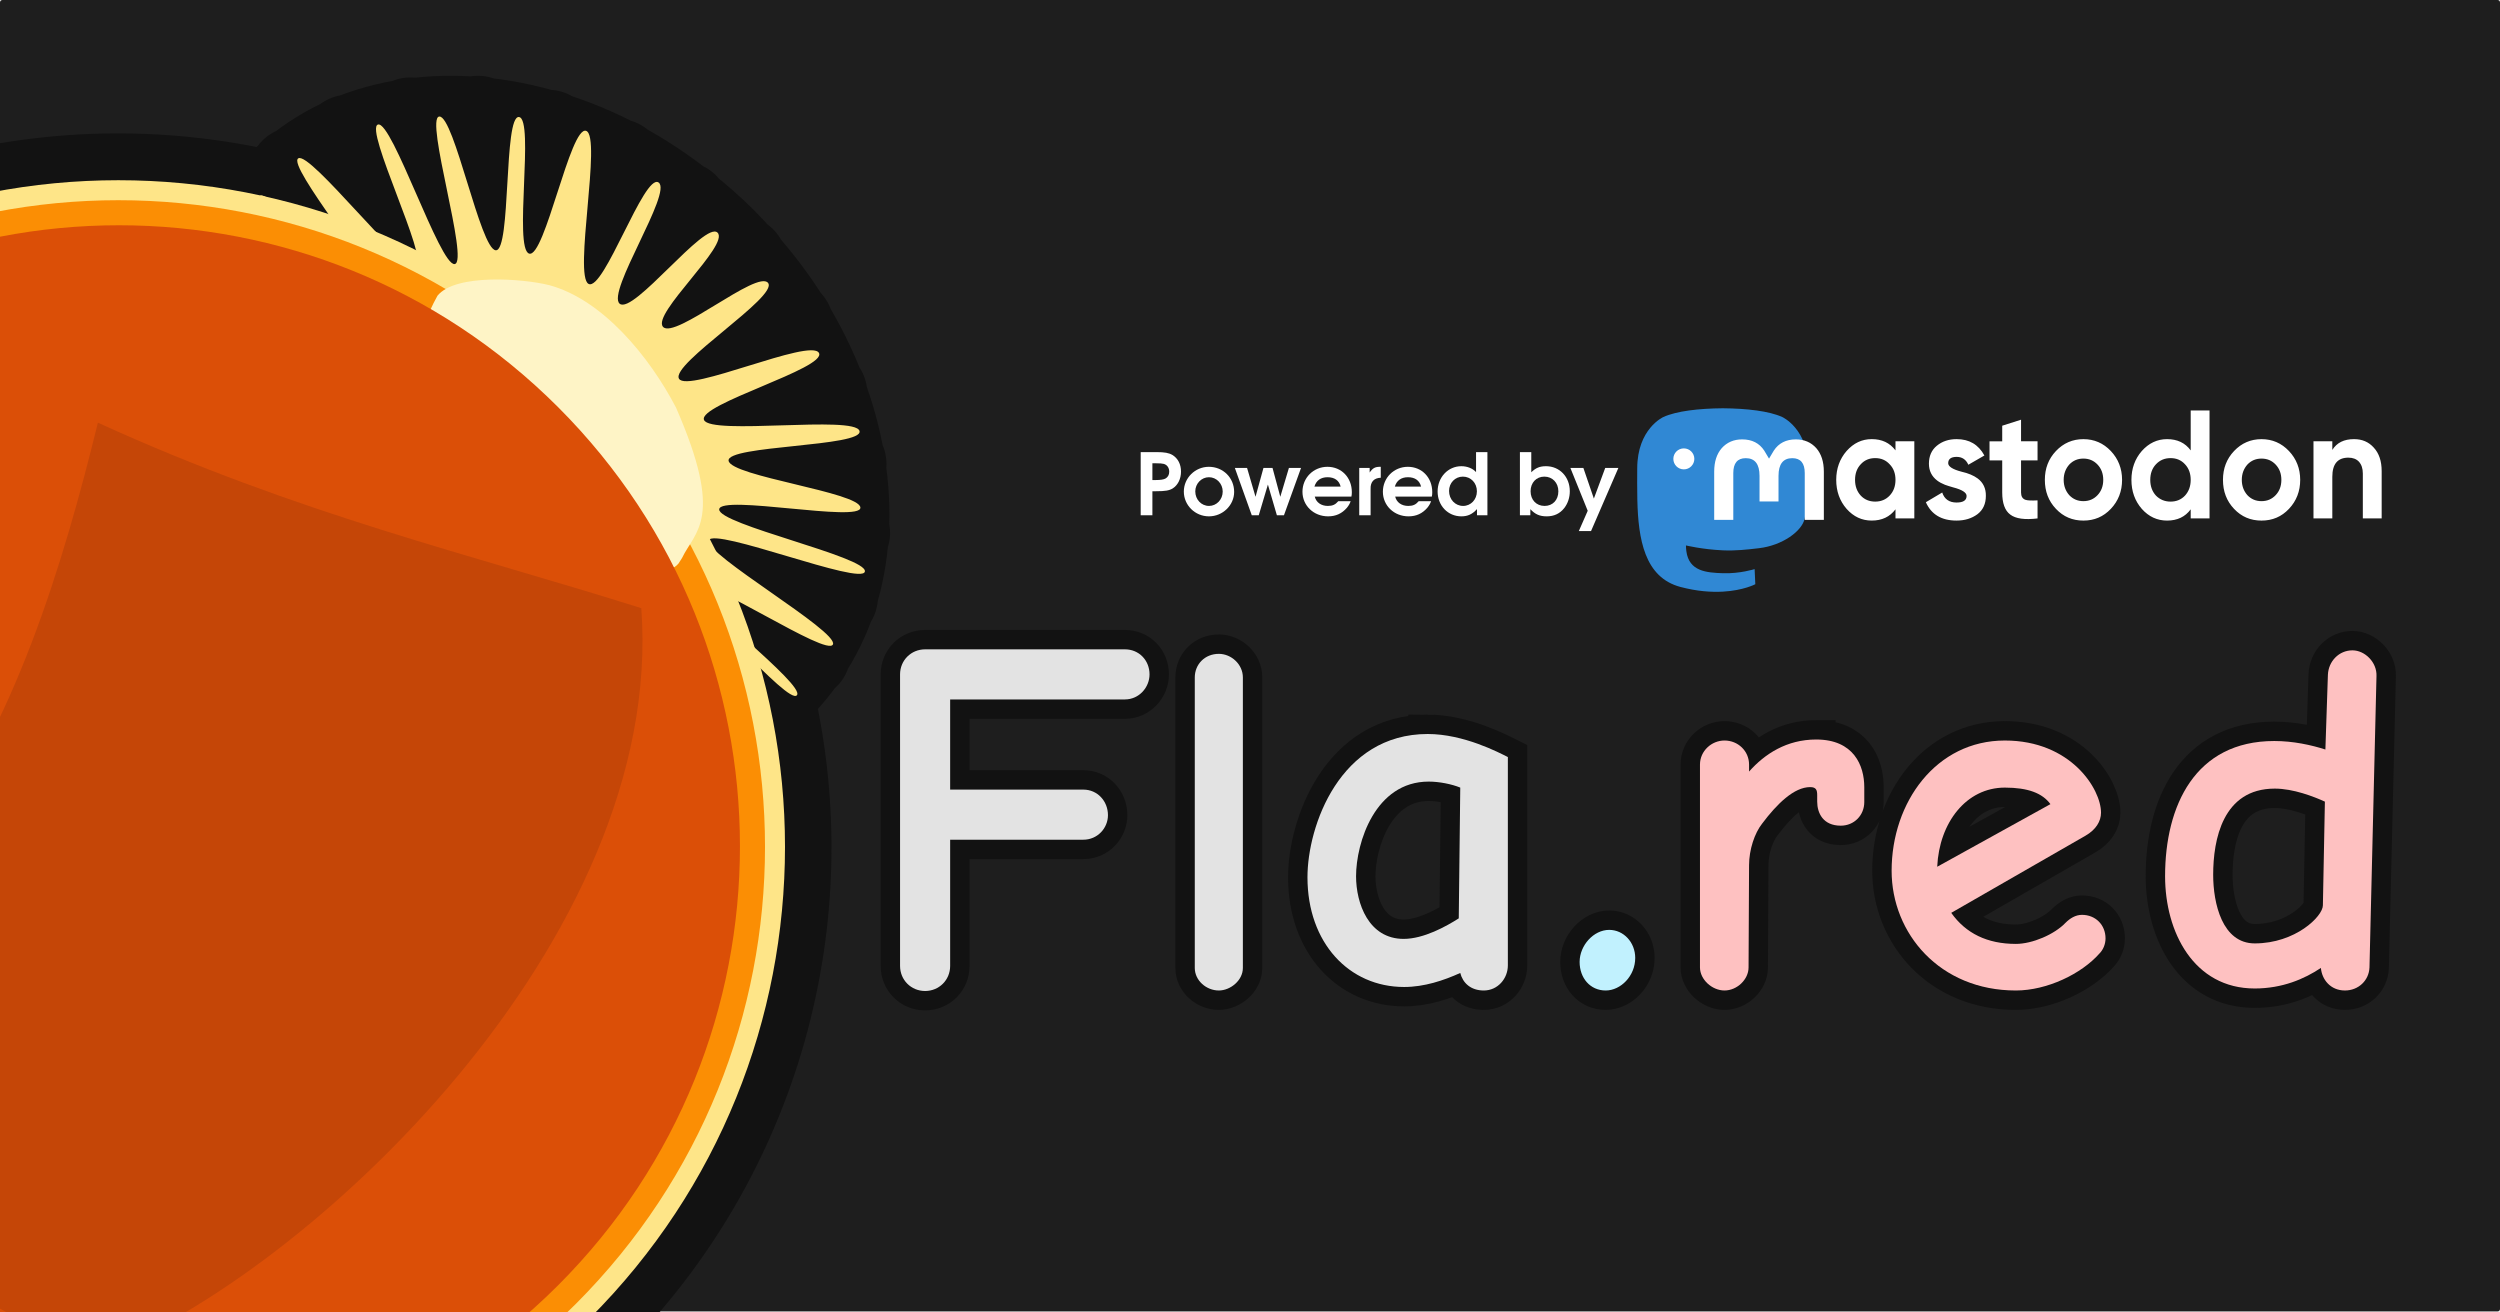
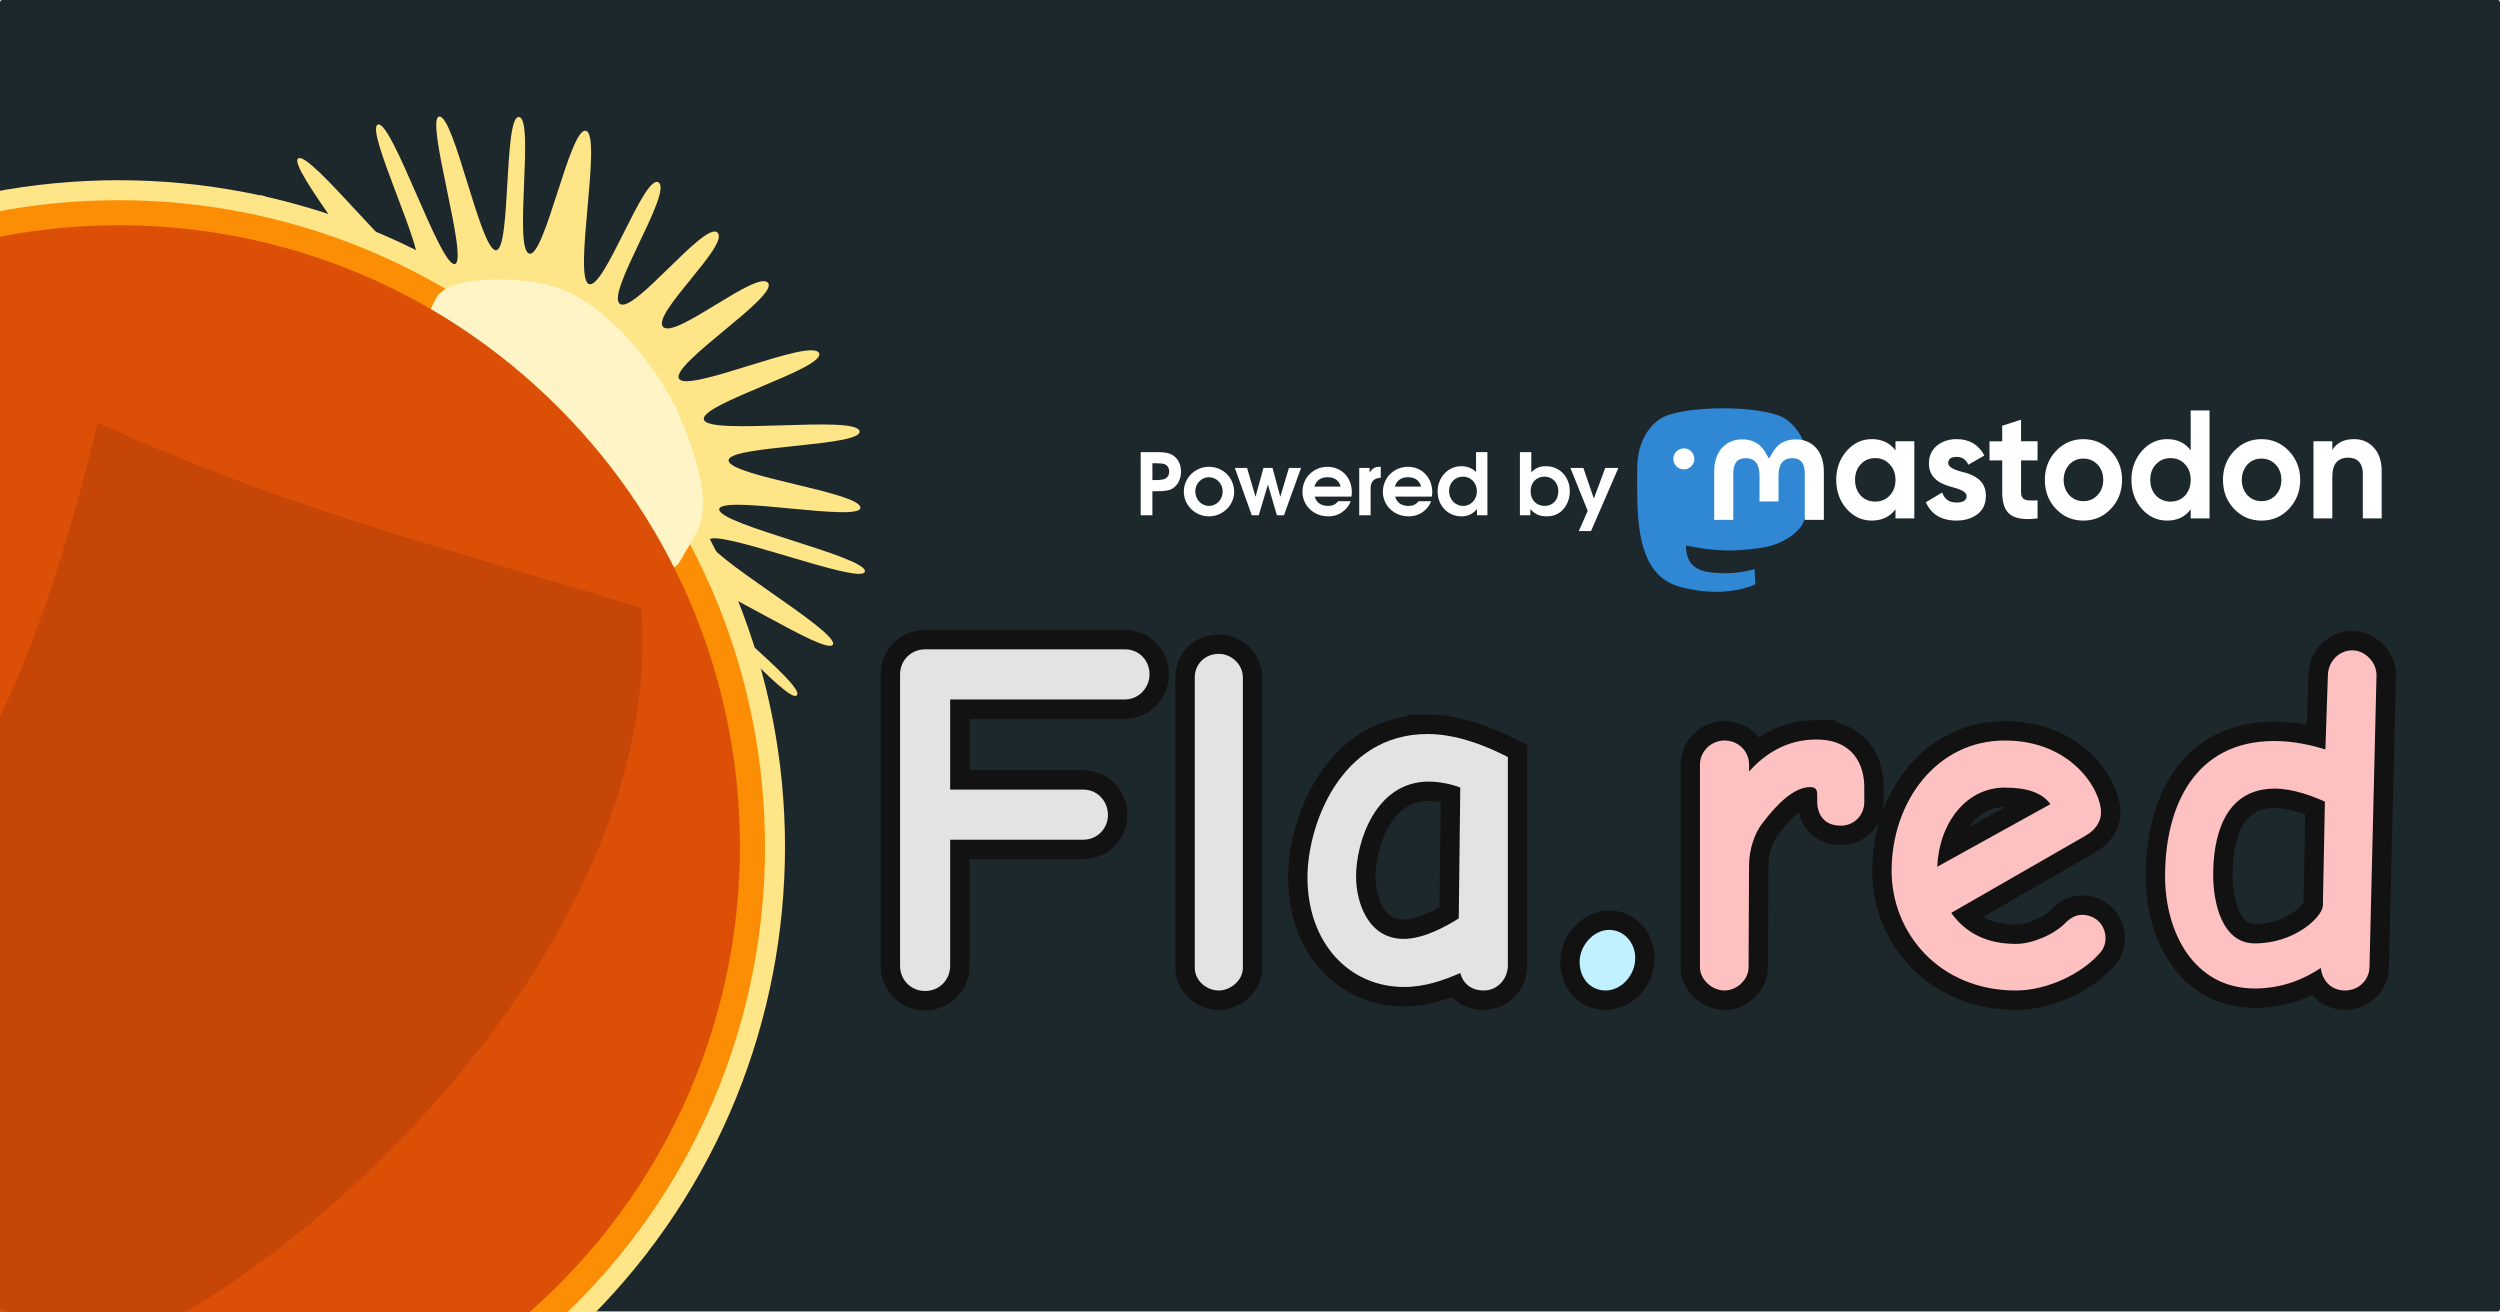
<svg xmlns="http://www.w3.org/2000/svg" version="1.1" id="svg2" width="1601.333" height="840" viewBox="0 0 1601.333 840">
  <defs id="defs6" />
-   <rect style="opacity:1;fill:#1e1e1e;fill-opacity:1;stroke:none;stroke-width:12;stroke-linecap:round;stroke-linejoin:round;stroke-miterlimit:4;stroke-dasharray:none;stroke-dashoffset:0;stroke-opacity:1" id="rect1580" width="1601.333" height="840" x="0" y="0" ry="1.528" />
-   <g id="g1620" transform="matrix(5.407177,0,0,5.407177,-2881.944,-1747)">
-     <path id="path1285-7" d="m 620.615,354.197 -0.107,0.065 a 41.501,32.166 45 0 0 -2.094,-2.264 41.501,32.166 45 0 0 -4.629,-4.086 l 0.053,-0.109 -0.079,0.088 a 41.501,32.166 45 0 0 -7.628,-5.032 l 0.02,-0.101 -0.043,0.089 a 41.501,32.166 45 0 0 -8.163,-3.39 l -0.007,-0.139 -0.025,0.131 a 41.501,32.166 45 0 0 -8.261,-1.641 l -0.042,-0.153 0.008,0.15 a 41.501,32.166 45 0 0 -7.965,0.182 l -0.066,-0.136 0.037,0.139 a 41.501,32.166 45 0 0 -7.284,2.002 l -0.07,-0.095 0.051,0.104 a 41.501,32.166 45 0 0 -6.18,3.797 l -0.115,-0.108 0.093,0.125 a 41.501,32.166 45 0 0 -1.797,1.579 41.501,32.166 45 0 0 -1.117,1.226 78.971,78.971 0 0 0 -74.042,20.943 78.971,78.971 0 0 0 -10e-4,111.682 78.971,78.971 0 0 0 111.683,0 78.971,78.971 0 0 0 20.901,-74.046 41.501,32.166 45 0 0 1.268,-1.115 41.501,32.166 45 0 0 3.027,-3.728 l 0.126,0.082 -0.111,-0.104 a 41.501,32.166 45 0 0 3.231,-6.579 l 0.108,0.045 -0.102,-0.067 a 41.501,32.166 45 0 0 1.397,-7.557 l 0.143,0.029 -0.143,-0.059 a 41.501,32.166 45 0 0 -0.431,-8.107 l 0.147,-0.003 -0.153,-0.03 a 41.501,32.166 45 0 0 -2.239,-8.27 l 0.123,-0.035 -0.133,0.003 a 41.501,32.166 45 0 0 -3.943,-8.037 l 0.079,-0.049 -0.094,0.027 a 41.501,32.166 45 0 0 -5.514,-7.361 z" style="opacity:1;fill:#121212;fill-opacity:1;stroke:#121212;stroke-width:11.181;stroke-linecap:round;stroke-linejoin:round;stroke-miterlimit:4;stroke-dasharray:none;stroke-dashoffset:0;stroke-opacity:1" />
-     <path style="opacity:1;fill:#fee588;fill-opacity:1;stroke:none;stroke-width:5.12;stroke-linecap:round;stroke-linejoin:round;stroke-miterlimit:4;stroke-dasharray:none;stroke-dashoffset:0;stroke-opacity:1" d="m 595.609,398.493 c -1.852,-0.442 -4.323,14.631 -6.132,13.848 -1.809,-0.783 1.967,-13.697 0.193,-14.668 -1.774,-0.971 -8.503,11.085 -10.207,9.995 -1.704,-1.09 7.962,-13.937 6.277,-15.138 -1.686,-1.202 -11.56,11.075 -13.105,9.652 -1.545,-1.423 8.707,-10.447 7.303,-11.953 -1.404,-1.505 -12.227,5.383 -13.535,3.782 -1.309,-1.601 11.098,-7.208 10.012,-8.9 -1.086,-1.692 -14.427,3.341 -15.358,1.542 -0.93,-1.799 15.036,-4.292 14.394,-6.173 -0.642,-1.881 -16.859,1.003 -17.329,-0.841 -0.469,-1.843 15.955,-2.486 15.628,-4.336 -0.326,-1.85 -18.322,-4.286 -18.367,-6.13 -0.045,-1.844 16.626,1.531 16.768,-0.249 0.142,-1.78 -16.518,-6.573 -16.138,-8.269 0.38,-1.696 17.593,5.605 18.18,4.01 0.587,-1.595 -16.664,-9.513 -15.975,-11.058 0.689,-1.545 15.615,7.484 16.435,6.054 0.82,-1.43 -11.955,-12.1 -10.904,-13.341 1.052,-1.241 11.819,11.844 13.098,10.783 1.279,-1.061 -9.96,-14.425 -8.522,-15.259 1.438,-0.834 12.386,13.352 13.949,12.722 1.563,-0.63 -6.187,-16.265 -4.51,-16.726 1.678,-0.46 7.339,16.777 9.082,16.53 1.742,-0.247 -3.588,-17.362 -1.821,-17.475 1.767,-0.112 4.859,15.746 6.692,15.843 1.833,0.097 0.906,-16.037 2.752,-15.785 1.846,0.252 -0.661,15.58 1.195,16.177 1.855,0.597 4.884,-15.211 6.758,-14.538 1.874,0.673 -1.518,17.213 0.288,18.129 1.806,0.915 6.587,-13.154 8.287,-12.017 1.699,1.137 -6.22,13.034 -4.603,14.365 1.616,1.331 10.09,-9.854 11.585,-8.425 1.496,1.429 -7.833,9.636 -6.449,11.166 1.384,1.53 11.169,-6.808 12.438,-5.207 1.269,1.601 -11.559,9.603 -10.549,11.348 1.01,1.745 15.609,-4.858 16.579,-3.052 0.97,1.806 -14.366,6.084 -13.616,7.935 0.75,1.851 17.892,-0.58 18.419,1.306 0.527,1.886 -15.812,1.683 -15.507,3.533 0.305,1.85 15.488,3.722 15.613,5.539 0.125,1.816 -16.602,-1.579 -16.726,0.212 -0.124,1.791 17.553,5.628 17.258,7.366 -0.295,1.738 -17.923,-5.303 -18.497,-3.688 -0.574,1.614 15.348,10.735 14.715,12.318 -0.633,1.583 -15.072,-8.153 -15.936,-6.769 -0.864,1.384 12.696,11.548 11.665,12.797 -1.031,1.249 -11.926,-11.925 -13.098,-10.783 -1.172,1.142 8.424,15.755 7.082,16.698 -1.342,0.943 -10.923,-14.827 -12.468,-14.199 -1.545,0.628 6.138,16.335 4.468,16.763 -1.67,0.428 -7.199,-17.058 -8.902,-16.71 -1.704,0.348 2.62,18.246 0.797,18.273 -1.823,0.027 -2.397,-16.326 -4.236,-16.476 -1.839,-0.151 -2.755,16.016 -4.623,15.766 -1.868,-0.251 1.054,-15.843 -0.798,-16.286 z" id="path49751" />
-     <circle transform="rotate(45)" r="78.971" cy="-87.396" cx="686.186" id="path815-3-6" style="opacity:1;fill:#fee588;fill-opacity:1;stroke:none;stroke-width:3.49;stroke-linecap:round;stroke-linejoin:round;stroke-miterlimit:4;stroke-dasharray:none;stroke-dashoffset:0;stroke-opacity:1" />
-     <circle transform="rotate(45)" r="76.603" cy="-87.396" cx="686.186" id="path815-3" style="opacity:1;fill:#fb8e04;fill-opacity:1;stroke:none;stroke-width:3.385;stroke-linecap:round;stroke-linejoin:round;stroke-miterlimit:4;stroke-dasharray:none;stroke-dashoffset:0;stroke-opacity:1" />
-     <path id="path1056" d="m 613.36,389.845 c -2.326,2.763 -6.258,-4.368 -9.477,-5.306 -6.579,-2.049 -12.415,-7.265 -15.224,-14.09 -1.117,-3.006 -9.213,-2.658 -3.852,-12.327 2.152,-2.657 10.188,-2.025 13.239,-1.254 6.284,1.695 11.825,8.388 15.012,14.49 5.778,13.197 2.26,14.61 0.718,17.836 -0.416,0.65 -0.279,0.433 -0.416,0.65 z" style="opacity:1;fill:#fef4c6;fill-opacity:1;stroke:none;stroke-width:6.775;stroke-linecap:round;stroke-linejoin:round;stroke-miterlimit:4;stroke-dasharray:none;stroke-dashoffset:0;stroke-opacity:1" />
-     <circle transform="rotate(45)" r="73.56" cy="-87.502" cx="686.186" id="path815" style="opacity:1;fill:#db4f07;fill-opacity:1;stroke:none;stroke-width:3.251;stroke-linecap:round;stroke-linejoin:round;stroke-miterlimit:4;stroke-dasharray:none;stroke-dashoffset:0;stroke-opacity:1" />
-     <path id="path1021" d="m 544.581,373.16 c -8.21,33.549 -23.48,77.45 -69.234,64.75 0,0 45.543,37.436 69.6,45.581 24.526,-9.421 66.924,-49.085 64.006,-88.357 -20.155,-6.373 -40.505,-11.082 -64.372,-21.974 z" style="fill:#c54607;fill-opacity:1;stroke:none;stroke-width:9.756;stroke-linecap:butt;stroke-linejoin:round;stroke-miterlimit:4;stroke-dasharray:none;stroke-dashoffset:0;stroke-opacity:1" />
-   </g>
+   <rect style="opacity:1;fill:#1d282d;fill-opacity:1;stroke:none;stroke-width:12;stroke-linecap:round;stroke-linejoin:round;stroke-miterlimit:4;stroke-dasharray:none;stroke-dashoffset:0;stroke-opacity:1" id="rect1580" width="1601.333" height="840" x="0" y="0" ry="1.528" />
+   <path id="path49751" d="m 338.622,407.72 c -10.014,-2.391 -23.376,79.114 -33.156,74.88 -9.78,-4.235 10.634,-74.062 1.043,-79.311 -9.591,-5.25 -45.976,59.941 -55.189,54.046 -9.213,-5.895 43.054,-75.358 33.938,-81.856 -9.116,-6.498 -62.51,59.882 -70.862,52.19 -8.352,-7.693 47.081,-56.491 39.49,-64.63 -7.591,-8.139 -66.112,29.106 -73.188,20.451 -7.076,-8.655 60.01,-38.976 54.136,-48.123 -5.873,-9.147 -78.012,18.067 -83.041,8.34 -5.029,-9.727 81.302,-23.209 77.832,-33.381 -3.47,-10.172 -91.162,5.421 -93.701,-4.547 -2.538,-9.968 86.269,-13.444 84.505,-23.447 -1.764,-10.002 -99.069,-23.175 -99.315,-33.147 -0.246,-9.972 89.901,8.277 90.667,-1.347 0.766,-9.624 -89.314,-35.541 -87.261,-44.711 2.052,-9.17 95.13,30.307 98.302,21.681 3.173,-8.626 -90.106,-51.441 -86.381,-59.793 3.725,-8.352 84.434,40.465 88.869,32.734 4.435,-7.731 -64.645,-65.427 -58.957,-72.139 5.687,-6.712 63.908,64.041 70.825,58.306 6.917,-5.735 -53.857,-77.999 -46.08,-82.508 7.777,-4.509 66.973,72.197 75.424,68.789 8.451,-3.407 -33.456,-87.949 -24.385,-90.439 9.071,-2.49 39.685,90.719 49.105,89.383 9.421,-1.335 -19.401,-93.881 -9.844,-94.49 9.557,-0.608 26.273,85.142 36.183,85.666 9.91,0.524 4.898,-86.714 14.881,-85.351 9.983,1.364 -3.572,84.244 6.46,87.471 10.032,3.227 26.41,-82.251 36.544,-78.609 10.133,3.641 -8.21,93.076 1.556,98.026 9.766,4.95 35.617,-71.125 44.807,-64.978 9.189,6.147 -33.631,70.478 -24.892,77.673 8.739,7.195 54.556,-53.282 62.645,-45.554 8.089,7.727 -42.356,52.102 -34.87,60.374 7.486,8.272 60.394,-36.812 67.256,-28.156 6.862,8.656 -62.502,51.926 -57.042,61.362 5.46,9.436 84.402,-26.268 89.647,-16.505 5.245,9.763 -77.677,32.898 -73.625,42.906 4.053,10.008 96.743,-3.136 99.595,7.062 2.852,10.198 -85.5,9.099 -83.849,19.102 1.652,10.003 83.747,20.127 84.424,29.948 0.677,9.822 -89.77,-8.54 -90.443,1.145 -0.672,9.686 94.911,30.429 93.316,39.827 -1.595,9.398 -96.915,-28.673 -100.016,-19.944 -3.102,8.729 82.989,58.048 79.566,66.607 -3.422,8.559 -81.497,-44.085 -86.171,-36.603 -4.674,7.482 68.65,62.442 63.074,69.194 -5.576,6.752 -64.488,-64.483 -70.825,-58.306 -6.337,6.177 45.552,85.191 38.296,90.291 -7.256,5.101 -59.061,-80.171 -67.416,-76.775 -8.354,3.396 33.19,88.327 24.161,90.641 -9.029,2.313 -38.925,-92.236 -48.137,-90.353 -9.212,1.883 14.166,98.661 4.31,98.807 -9.856,0.146 -12.96,-88.275 -22.902,-89.091 -9.942,-0.816 -14.896,86.603 -24.999,85.248 -10.103,-1.356 5.701,-85.668 -4.314,-88.059 z" style="opacity:1;fill:#fee588;fill-opacity:1;stroke:none;stroke-width:27.682;stroke-linecap:round;stroke-linejoin:round;stroke-miterlimit:4;stroke-dasharray:none;stroke-dashoffset:0;stroke-opacity:1" />
+   <circle style="opacity:1;fill:#fee588;fill-opacity:1;stroke:none;stroke-width:18.871;stroke-linecap:round;stroke-linejoin:round;stroke-miterlimit:4;stroke-dasharray:none;stroke-dashoffset:0;stroke-opacity:1" id="path815-3-6" cx="437.171" cy="329.959" r="427.01" transform="rotate(45)" />
+   <circle style="opacity:1;fill:#fb8e04;fill-opacity:1;stroke:none;stroke-width:18.306;stroke-linecap:round;stroke-linejoin:round;stroke-miterlimit:4;stroke-dasharray:none;stroke-dashoffset:0;stroke-opacity:1" id="path815-3" cx="437.171" cy="329.959" r="414.209" transform="rotate(45)" />
+   <path style="opacity:1;fill:#fef4c6;fill-opacity:1;stroke:none;stroke-width:36.635;stroke-linecap:round;stroke-linejoin:round;stroke-miterlimit:4;stroke-dasharray:none;stroke-dashoffset:0;stroke-opacity:1" d="m 434.601,360.96 c -12.576,14.94 -33.836,-23.62 -51.245,-28.69 -35.571,-11.081 -67.13,-39.285 -82.318,-76.185 -6.041,-16.255 -49.816,-14.375 -20.83,-66.652 11.635,-14.366 55.091,-10.949 71.585,-6.781 33.979,9.166 63.938,45.353 81.175,78.351 31.245,71.36 12.218,78.999 3.884,96.44 -2.251,3.517 -1.507,2.34 -2.251,3.517 z" id="path1056" />
+   <circle style="opacity:1;fill:#db4f07;fill-opacity:1;stroke:none;stroke-width:17.578;stroke-linecap:round;stroke-linejoin:round;stroke-miterlimit:4;stroke-dasharray:none;stroke-dashoffset:0;stroke-opacity:1" id="path815" cx="437.171" cy="329.385" r="397.75" transform="rotate(45)" />
+   <path style="fill:#c54607;fill-opacity:1;stroke:none;stroke-width:52.753;stroke-linecap:butt;stroke-linejoin:round;stroke-miterlimit:4;stroke-dasharray:none;stroke-dashoffset:0;stroke-opacity:1" d="M 62.702,270.74 C 18.31,452.147 -64.261,689.528 -311.659,620.855 c 0,0 246.259,202.421 376.337,246.464 C 197.294,816.378 426.549,601.907 410.77,389.559 301.79,355.099 191.754,329.635 62.702,270.74 Z" id="path1021" />
  <g id="g1048" transform="matrix(2.070974,0,0,2.070974,175.3231,304.5211)">
    <path id="path2114-9" d="m 201.469,53.793 c -4.338,0 -7.746,3.408 -7.746,7.746 V 151.717 c 0,4.338 3.408,7.746 7.746,7.746 4.338,0 7.748,-3.408 7.748,-7.746 v -39.047 h 41.215 c 4.338,0 7.592,-3.563 7.592,-7.592 0,-4.338 -3.253,-7.902 -7.592,-7.902 H 209.217 V 69.287 h 54.074 c 4.338,0 7.592,-3.72 7.592,-7.748 0,-4.338 -3.253,-7.746 -7.592,-7.746 z m 441.463,0.309 c -4.183,0 -7.437,3.408 -7.592,7.592 l -0.775,23.088 c -4.338,-1.394 -9.917,-2.635 -15.805,-2.635 -24.481,0 -33.777,19.987 -33.777,41.834 0,17.199 8.833,34.707 27.736,34.707 8.522,0 15.338,-2.943 20.451,-6.352 0.31,3.564 2.944,6.973 7.438,6.973 4.183,0 7.437,-3.098 7.592,-7.127 l 2.17,-90.178 c 0.155,-4.183 -3.564,-7.902 -7.438,-7.902 z M 292.314,55.188 c -4.338,0 -7.438,3.253 -7.438,7.281 v 89.867 c 0,3.874 3.564,6.973 7.438,6.973 3.564,0 7.438,-3.099 7.438,-6.973 V 62.469 c 0,-4.029 -3.564,-7.281 -7.438,-7.281 z m 64.604,24.789 c -27.115,0 -37.188,28.355 -37.188,44.314 0,20.297 12.861,33.932 29.904,33.932 6.198,0 12.24,-2.014 17.354,-4.338 0.775,3.099 3.255,5.424 7.283,5.424 4.338,0 7.438,-3.72 7.438,-7.748 V 87.105 c -2.789,-1.394 -13.635,-7.129 -24.791,-7.129 z m 120.154,1.705 c -9.142,0 -15.959,4.493 -20.762,9.916 v -2.168 c 0,-4.183 -3.408,-7.438 -7.592,-7.438 -4.029,0 -7.592,3.254 -7.592,7.438 v 62.752 c 0,3.719 3.718,7.127 7.592,7.127 3.874,0 7.438,-3.408 7.438,-7.127 l 0.154,-31.609 c 0,-4.803 1.705,-9.915 4.029,-12.859 4.648,-6.198 9.915,-11.311 14.873,-11.311 1.859,0 2.17,0.929 2.17,2.479 v 2.014 c 0,3.564 1.86,7.438 7.283,7.438 4.183,0 7.281,-3.255 7.281,-7.283 v -4.646 c 0,-6.663 -3.254,-14.721 -14.875,-14.721 z m 58.35,0.311 c -21.227,0 -35.018,19.058 -35.018,40.285 0,19.368 14.875,37.031 38.426,37.031 9.606,0 20.297,-5.114 25.875,-11.467 1.085,-1.085 1.859,-2.789 1.859,-4.648 0,-4.183 -3.1,-7.281 -7.283,-7.281 -2.014,0 -3.717,1.084 -5.111,2.479 -3.409,3.564 -10.227,6.508 -15.34,6.508 -8.832,0 -15.495,-3.255 -19.988,-9.607 l 41.525,-23.859 c 3.254,-1.859 4.803,-4.495 4.803,-7.129 0,-7.282 -9.296,-22.311 -29.748,-22.311 z M 357.227,94.697 c 3.254,0 7.128,0.775 9.762,1.859 l -0.465,40.439 c -3.874,2.479 -10.845,6.354 -17.043,6.354 -10.846,0 -14.719,-11.002 -14.719,-19.369 0,-10.381 5.886,-29.283 22.465,-29.283 z m 178.195,1.859 c 7.127,0 11.621,1.705 14.1,5.113 l -35.018,19.367 c 0.62,-13.635 8.987,-24.48 20.918,-24.48 z m 83.494,0.311 c 5.733,0 12.085,2.478 15.494,4.027 l -0.619,32.074 c 0,3.409 -8.522,11.775 -21.072,11.775 -10.071,0 -12.861,-12.397 -12.861,-21.229 0,-10.846 2.945,-26.648 19.059,-26.648 z m -205.871,43.693 c -4.803,0 -9.141,4.803 -9.141,9.916 0,4.958 3.253,8.832 8.057,8.832 4.648,0 9.141,-4.494 9.141,-10.072 0,-4.803 -3.563,-8.676 -8.057,-8.676 z" style="font-style:normal;font-variant:normal;font-weight:bold;font-stretch:normal;font-size:medium;line-height:1.25;font-family:'Comic Neue';-inkscape-font-specification:'Comic Neue Bold';letter-spacing:0px;word-spacing:0px;fill:#e3e3e3;fill-opacity:1;stroke:#121212;stroke-width:12;stroke-miterlimit:4;stroke-dasharray:none;stroke-opacity:1" />
    <g id="g957">
      <path id="path2114" style="font-style:normal;font-variant:normal;font-weight:bold;font-stretch:normal;font-size:medium;line-height:1.25;font-family:'Comic Neue';-inkscape-font-specification:'Comic Neue Bold';letter-spacing:0px;word-spacing:0px;fill:#e3e3e3;fill-opacity:1;stroke:none;stroke-width:7.863;stroke-miterlimit:4;stroke-dasharray:none;stroke-opacity:1" d="m 209.216,112.67 h 41.215 c 4.338,0 7.592,-3.564 7.592,-7.592 0,-4.338 -3.254,-7.902 -7.592,-7.902 h -41.215 V 69.286 h 54.075 c 4.338,0 7.592,-3.719 7.592,-7.747 0,-4.338 -3.254,-7.747 -7.592,-7.747 h -61.822 c -4.338,0 -7.747,3.409 -7.747,7.747 v 90.177 c 0,4.338 3.409,7.747 7.747,7.747 4.338,0 7.747,-3.409 7.747,-7.747 z" />
      <path id="path2116" style="font-style:normal;font-variant:normal;font-weight:bold;font-stretch:normal;font-size:medium;line-height:1.25;font-family:'Comic Neue';-inkscape-font-specification:'Comic Neue Bold';letter-spacing:0px;word-spacing:0px;fill:#e3e3e3;fill-opacity:1;stroke:none;stroke-width:7.863;stroke-miterlimit:4;stroke-dasharray:none;stroke-opacity:1" d="m 299.751,62.469 c 0,-4.029 -3.564,-7.282 -7.437,-7.282 -4.338,0 -7.437,3.254 -7.437,7.282 v 89.867 c 0,3.874 3.564,6.972 7.437,6.972 3.564,0 7.437,-3.099 7.437,-6.972 z" />
      <path id="path2118" style="font-style:normal;font-variant:normal;font-weight:bold;font-stretch:normal;font-size:medium;line-height:1.25;font-family:'Comic Neue';-inkscape-font-specification:'Comic Neue Bold';letter-spacing:0px;word-spacing:0px;fill:#e3e3e3;fill-opacity:1;stroke:none;stroke-width:7.863;stroke-miterlimit:4;stroke-dasharray:none;stroke-opacity:1" d="m 381.708,87.105 c -2.789,-1.394 -13.635,-7.127 -24.791,-7.127 -27.115,0 -37.186,28.354 -37.186,44.314 0,20.297 12.86,33.932 29.904,33.932 6.198,0 12.24,-2.014 17.354,-4.338 0.775,3.099 3.254,5.423 7.282,5.423 4.338,0 7.437,-3.719 7.437,-7.747 z m -15.184,49.891 c -3.874,2.479 -10.846,6.353 -17.044,6.353 -10.846,0 -14.72,-11.001 -14.72,-19.368 0,-10.381 5.888,-29.284 22.467,-29.284 3.254,0 7.127,0.775 9.761,1.859 z" />
      <path id="path2120" style="font-style:normal;font-variant:normal;font-weight:bold;font-stretch:normal;font-size:medium;line-height:1.25;font-family:'Comic Neue';-inkscape-font-specification:'Comic Neue Bold';letter-spacing:0px;word-spacing:0px;fill:#c1f1fe;fill-opacity:1;stroke:none;stroke-width:7.863;stroke-miterlimit:4;stroke-dasharray:none;stroke-opacity:1" d="m 411.961,159.308 c 4.648,0 9.142,-4.493 9.142,-10.071 0,-4.803 -3.564,-8.677 -8.057,-8.677 -4.803,0 -9.142,4.803 -9.142,9.916 0,4.958 3.254,8.832 8.057,8.832 z" />
      <path id="path2122" style="font-style:normal;font-variant:normal;font-weight:bold;font-stretch:normal;font-size:medium;line-height:1.25;font-family:'Comic Neue';-inkscape-font-specification:'Comic Neue Bold';letter-spacing:0px;word-spacing:0px;fill:#fec1c1;fill-opacity:1;stroke:none;stroke-width:7.863;stroke-miterlimit:4;stroke-dasharray:none;stroke-opacity:1" d="m 491.948,96.401 c 0,-6.663 -3.254,-14.72 -14.874,-14.72 -9.142,0 -15.959,4.493 -20.762,9.916 v -2.169 c 0,-4.183 -3.409,-7.437 -7.592,-7.437 -4.029,0 -7.592,3.254 -7.592,7.437 v 62.752 c 0,3.719 3.719,7.127 7.592,7.127 3.874,0 7.437,-3.409 7.437,-7.127 l 0.155,-31.608 c 0,-4.803 1.704,-9.916 4.029,-12.86 4.648,-6.198 9.916,-11.311 14.874,-11.311 1.859,0 2.169,0.93 2.169,2.479 v 2.014 c 0,3.564 1.859,7.437 7.282,7.437 4.183,0 7.282,-3.254 7.282,-7.282 z" />
      <path id="path2124" style="font-style:normal;font-variant:normal;font-weight:bold;font-stretch:normal;font-size:medium;line-height:1.25;font-family:'Comic Neue';-inkscape-font-specification:'Comic Neue Bold';letter-spacing:0px;word-spacing:0px;fill:#fec1c1;fill-opacity:1;stroke:none;stroke-width:7.863;stroke-miterlimit:4;stroke-dasharray:none;stroke-opacity:1" d="m 554.169,138.391 c -3.409,3.564 -10.226,6.508 -15.339,6.508 -8.832,0 -15.494,-3.254 -19.988,-9.606 l 41.525,-23.861 c 3.254,-1.859 4.803,-4.493 4.803,-7.127 0,-7.282 -9.297,-22.312 -29.749,-22.312 -21.227,0 -35.017,19.058 -35.017,40.285 0,19.368 14.874,37.031 38.426,37.031 9.606,0 20.297,-5.113 25.875,-11.466 1.085,-1.085 1.859,-2.789 1.859,-4.648 0,-4.183 -3.099,-7.282 -7.282,-7.282 -2.014,0 -3.719,1.085 -5.113,2.479 z m -39.665,-17.354 c 0.62,-13.635 8.987,-24.481 20.917,-24.481 7.127,0 11.621,1.704 14.1,5.113 z" />
      <path id="path2126" style="font-style:normal;font-variant:normal;font-weight:bold;font-stretch:normal;font-size:medium;line-height:1.25;font-family:'Comic Neue';-inkscape-font-specification:'Comic Neue Bold';letter-spacing:0px;word-spacing:0px;fill:#fec1c1;fill-opacity:1;stroke:none;stroke-width:7.863;stroke-miterlimit:4;stroke-dasharray:none;stroke-opacity:1" d="m 650.369,62.004 c 0.155,-4.183 -3.564,-7.902 -7.437,-7.902 -4.183,0 -7.437,3.409 -7.592,7.592 l -0.775,23.086 c -4.338,-1.394 -9.916,-2.634 -15.804,-2.634 -24.481,0 -33.777,19.988 -33.777,41.834 0,17.199 8.832,34.707 27.735,34.707 8.522,0 15.339,-2.944 20.452,-6.353 0.31,3.564 2.944,6.972 7.437,6.972 4.183,0 7.437,-3.099 7.592,-7.127 z m -50.511,61.512 c 0,-10.846 2.944,-26.65 19.058,-26.65 5.733,0 12.086,2.479 15.494,4.029 l -0.62,32.073 c 0,3.409 -8.522,11.776 -21.072,11.776 -10.071,0 -12.86,-12.395 -12.86,-21.227 z" />
    </g>
  </g>
  <text xml:space="preserve" style="font-style:normal;font-variant:normal;font-weight:normal;font-stretch:normal;font-size:30.479px;line-height:1.25;font-family:'Misc Fixed';-inkscape-font-specification:'Misc Fixed';letter-spacing:0px;word-spacing:0px;fill:#000000;fill-opacity:1;stroke:none;stroke-width:0.762" x="641.781" y="387.017" id="text869">
    <tspan id="tspan867" x="641.781" y="417.039" style="font-style:normal;font-variant:normal;font-weight:bold;font-stretch:normal;font-family:'URW Gothic';-inkscape-font-specification:'URW Gothic Bold';fill:#ffffff;stroke-width:0.762" />
  </text>
  <g id="g1686" transform="matrix(0.8537809,0,0,0.8537809,200.8647,9.324504)">
    <g transform="matrix(3.357407,0,0,3.357407,241.5142,110.1127)" id="g885">
      <path d="m 261.27,79.769 c -0.563,2.893 -5.037,6.059 -10.176,6.673 -2.68,0.32 -5.318,0.614 -8.131,0.485 -4.601,-0.211 -8.232,-1.098 -8.232,-1.098 0,0.448 0.028,0.875 0.083,1.273 0.598,4.541 4.503,4.813 8.201,4.94 3.733,0.128 7.056,-0.921 7.056,-0.921 l 0.154,3.375 c 0,0 -2.611,1.402 -7.262,1.66 -2.565,0.141 -5.75,-0.064 -9.459,-1.046 -8.045,-2.13 -9.428,-10.705 -9.64,-19.406 -0.065,-2.583 -0.025,-5.02 -0.025,-7.057 0,-8.898 5.829,-11.505 5.829,-11.505 2.939,-1.35 7.983,-1.918 13.227,-1.96 h 0.129 c 5.243,0.043 10.29,0.61 13.23,1.96 0,0 5.829,2.608 5.829,11.505 0,0 0.073,6.564 -0.813,11.122" id="path2" style="fill:#3088d4;stroke-width:0.233" />
      <path d="m 231.91,66.49 c 0,-1.295 1.05,-2.345 2.345,-2.345 1.295,0 2.345,1.05 2.345,2.345 0,1.295 -1.05,2.345 -2.345,2.345 -1.295,0 -2.345,-1.05 -2.345,-2.345 m 33.631,2.847 v 10.773 h -4.268 V 69.654 c 0,-2.204 -0.928,-3.323 -2.783,-3.323 -2.051,0 -3.079,1.327 -3.079,3.951 v 5.723 h -4.243 v -5.723 c 0,-2.624 -1.028,-3.951 -3.079,-3.951 -1.855,0 -2.783,1.119 -2.783,3.323 v 10.457 h -4.268 V 69.337 c 0,-2.202 0.561,-3.951 1.687,-5.246 1.161,-1.294 2.682,-1.958 4.57,-1.958 2.184,0 3.838,0.839 4.932,2.518 l 1.063,1.782 1.063,-1.782 c 1.093,-1.679 2.747,-2.518 4.932,-2.518 1.888,0 3.408,0.663 4.569,1.958 1.126,1.295 1.687,3.044 1.687,5.246 m 14.703,5.355 c 0.881,-0.931 1.305,-2.102 1.305,-3.516 0,-1.413 -0.424,-2.585 -1.305,-3.481 -0.848,-0.931 -1.925,-1.379 -3.23,-1.379 -1.305,0 -2.382,0.448 -3.23,1.379 -0.848,0.896 -1.272,2.068 -1.272,3.481 0,1.413 0.424,2.585 1.272,3.516 0.848,0.896 1.925,1.344 3.23,1.344 1.305,0 2.382,-0.448 3.23,-1.344 m 1.305,-12.133 h 4.209 v 17.234 h -4.209 v -2.034 c -1.272,1.689 -3.034,2.516 -5.317,2.516 -2.186,0 -4.045,-0.862 -5.611,-2.62 -1.533,-1.758 -2.316,-3.929 -2.316,-6.48 0,-2.516 0.783,-4.688 2.316,-6.446 1.566,-1.758 3.426,-2.654 5.611,-2.654 2.283,0 4.045,0.827 5.317,2.516 z m 18.368,8.307 c 1.24,0.931 1.86,2.24 1.827,3.895 0,1.758 -0.62,3.137 -1.892,4.102 -1.272,0.931 -2.806,1.413 -4.665,1.413 -3.36,0 -5.644,-1.379 -6.851,-4.102 l 3.654,-2.171 c 0.489,1.482 1.566,2.24 3.197,2.24 1.5,0 2.251,-0.483 2.251,-1.482 0,-0.724 -0.979,-1.379 -2.969,-1.895 -0.751,-0.207 -1.37,-0.414 -1.86,-0.586 -0.685,-0.275 -1.272,-0.586 -1.762,-0.965 -1.207,-0.931 -1.827,-2.172 -1.827,-3.757 0,-1.689 0.587,-3.033 1.762,-3.998 1.207,-1 2.675,-1.482 4.437,-1.482 2.806,0 4.861,1.206 6.198,3.654 l -3.588,2.068 c -0.522,-1.172 -1.403,-1.758 -2.61,-1.758 -1.272,0 -1.892,0.482 -1.892,1.413 0,0.724 0.979,1.379 2.969,1.896 1.533,0.345 2.74,0.862 3.621,1.517 m 13.376,-4.033 h -3.686 v 7.169 c 0,0.862 0.326,1.379 0.946,1.62 0.457,0.173 1.37,0.207 2.74,0.138 v 4.033 c -2.838,0.345 -4.893,0.069 -6.1,-0.862 -1.207,-0.896 -1.794,-2.55 -1.794,-4.929 v -7.169 h -2.838 v -4.274 h 2.838 V 59.078 l 4.208,-1.344 v 4.825 h 3.686 z m 13.409,7.755 c 0.848,-0.896 1.272,-2.034 1.272,-3.412 0,-1.379 -0.424,-2.516 -1.272,-3.412 -0.848,-0.896 -1.892,-1.344 -3.165,-1.344 -1.272,0 -2.316,0.448 -3.164,1.344 -0.816,0.931 -1.24,2.068 -1.24,3.412 0,1.344 0.424,2.482 1.24,3.412 0.848,0.896 1.892,1.344 3.164,1.344 1.272,0 2.316,-0.448 3.165,-1.344 m -9.298,3.068 c -1.664,-1.758 -2.479,-3.895 -2.479,-6.48 0,-2.551 0.816,-4.688 2.479,-6.445 1.664,-1.758 3.719,-2.654 6.133,-2.654 2.414,0 4.469,0.896 6.133,2.654 1.664,1.758 2.512,3.929 2.512,6.445 0,2.551 -0.848,4.722 -2.512,6.48 -1.664,1.758 -3.686,2.62 -6.133,2.62 -2.447,0 -4.469,-0.861 -6.133,-2.62 m 28.84,-2.964 c 0.848,-0.931 1.272,-2.102 1.272,-3.516 0,-1.413 -0.424,-2.585 -1.272,-3.481 -0.848,-0.931 -1.925,-1.379 -3.23,-1.379 -1.305,0 -2.382,0.448 -3.262,1.379 -0.848,0.896 -1.272,2.068 -1.272,3.481 0,1.413 0.424,2.585 1.272,3.516 0.881,0.896 1.99,1.344 3.262,1.344 1.305,0 2.382,-0.448 3.23,-1.344 m 1.272,-19.026 h 4.209 v 24.128 h -4.209 v -2.034 c -1.24,1.689 -3.001,2.516 -5.285,2.516 -2.186,0 -4.078,-0.862 -5.644,-2.62 -1.533,-1.758 -2.316,-3.929 -2.316,-6.48 0,-2.516 0.783,-4.688 2.316,-6.446 1.566,-1.758 3.458,-2.654 5.644,-2.654 2.283,0 4.045,0.827 5.285,2.516 z m 18.988,18.923 c 0.848,-0.896 1.272,-2.034 1.272,-3.412 0,-1.379 -0.424,-2.516 -1.272,-3.412 -0.848,-0.896 -1.892,-1.344 -3.165,-1.344 -1.272,0 -2.316,0.448 -3.164,1.344 -0.816,0.931 -1.24,2.068 -1.24,3.412 0,1.344 0.424,2.482 1.24,3.412 0.848,0.896 1.892,1.344 3.164,1.344 1.272,0 2.316,-0.448 3.165,-1.344 m -9.298,3.068 c -1.664,-1.758 -2.479,-3.895 -2.479,-6.48 0,-2.551 0.815,-4.688 2.479,-6.445 1.664,-1.758 3.719,-2.654 6.133,-2.654 2.414,0 4.469,0.896 6.133,2.654 1.664,1.758 2.512,3.929 2.512,6.445 0,2.551 -0.848,4.722 -2.512,6.48 -1.664,1.758 -3.686,2.62 -6.133,2.62 -2.447,0 -4.469,-0.861 -6.133,-2.62 m 32.983,-8.445 v 10.582 h -4.209 V 69.764 c 0,-1.137 -0.294,-1.999 -0.881,-2.654 -0.555,-0.586 -1.338,-0.896 -2.349,-0.896 -2.382,0 -3.589,1.413 -3.589,4.274 v 9.306 h -4.209 V 62.56 h 4.209 v 1.93 c 1.011,-1.62 2.61,-2.413 4.861,-2.413 1.794,0 3.262,0.62 4.404,1.896 1.174,1.275 1.762,2.999 1.762,5.239" id="path4" style="fill:#ffffff;stroke-width:0.233" />
    </g>
    <path d="m 620.518,375.626 h 8.78 v -18.009 h 2.82 c 6.729,0 9.806,-0.513 12.434,-2.115 3.845,-2.435 6.217,-7.178 6.217,-12.626 0,-5.448 -2.307,-9.934 -6.409,-12.434 -2.692,-1.602 -5.896,-2.179 -12.113,-2.179 h -11.729 z m 8.78,-26.405 v -12.562 h 2.948 c 2.884,0 4.23,0.128 5.576,0.449 2.564,0.705 4.102,2.948 4.102,5.896 0,2.307 -1.025,4.102 -2.884,5.127 -1.346,0.705 -3.717,1.09 -7.178,1.09 z" style="font-style:normal;font-variant:normal;font-weight:600;font-stretch:normal;font-size:medium;line-height:1.25;font-family:'URW Gothic';-inkscape-font-specification:'URW Gothic Semi-Bold';letter-spacing:0px;word-spacing:0px;fill:#ffffff;fill-opacity:1;stroke:none;stroke-width:1.602" id="path1627" />
    <path d="m 671.661,339.287 c -10.319,0 -18.778,8.396 -18.778,18.586 0,10.254 8.46,18.586 18.843,18.586 10.319,0 18.907,-8.332 18.907,-18.33 0,-10.575 -8.268,-18.843 -18.971,-18.843 z m 0.064,7.819 c 5.704,0 10.319,4.807 10.319,10.767 0,5.96 -4.614,10.767 -10.254,10.767 -5.768,0 -10.319,-4.807 -10.319,-10.895 0,-5.832 4.614,-10.639 10.254,-10.639 z" style="font-style:normal;font-variant:normal;font-weight:600;font-stretch:normal;font-size:medium;line-height:1.25;font-family:'URW Gothic';-inkscape-font-specification:'URW Gothic Semi-Bold';letter-spacing:0px;word-spacing:0px;fill:#ffffff;fill-opacity:1;stroke:none;stroke-width:1.602" id="path1629" />
    <path d="m 703.846,375.626 h 5.255 l 6.858,-23.008 6.729,23.008 h 5.319 l 12.818,-35.506 h -9.101 l -6.473,21.663 -5.832,-21.663 h -6.794 l -5.96,21.663 -6.345,-21.663 h -9.165 z" style="font-style:normal;font-variant:normal;font-weight:600;font-stretch:normal;font-size:medium;line-height:1.25;font-family:'URW Gothic';-inkscape-font-specification:'URW Gothic Semi-Bold';letter-spacing:0px;word-spacing:0px;fill:#ffffff;fill-opacity:1;stroke:none;stroke-width:1.602" id="path1631" />
    <path d="m 778.606,361.654 c 0.256,-1.282 0.32,-2.051 0.32,-3.333 0,-10.959 -7.755,-19.035 -18.33,-19.035 -10.447,0 -18.714,8.268 -18.714,18.714 0,10.383 8.396,18.458 19.227,18.458 5.832,0 10.383,-2.115 14.1,-6.409 1.346,-1.666 2.243,-3.14 2.82,-4.935 h -9.293 c -2.179,2.564 -4.294,3.525 -7.819,3.525 -5.063,0 -8.78,-2.692 -9.806,-6.986 z m -27.751,-7.499 c 1.346,-4.614 4.807,-7.05 9.87,-7.05 5.255,0 8.716,2.5 9.806,7.05 z" style="font-style:normal;font-variant:normal;font-weight:600;font-stretch:normal;font-size:medium;line-height:1.25;font-family:'URW Gothic';-inkscape-font-specification:'URW Gothic Semi-Bold';letter-spacing:0px;word-spacing:0px;fill:#ffffff;fill-opacity:1;stroke:none;stroke-width:1.602" id="path1633" />
    <path d="m 784.478,375.626 h 8.524 v -19.74 c -0.192,-5.255 2.5,-8.204 7.627,-8.396 v -8.204 h -0.641 c -3.653,0 -5.448,1.025 -7.691,4.294 v -3.461 h -7.819 z" style="font-style:normal;font-variant:normal;font-weight:600;font-stretch:normal;font-size:medium;line-height:1.25;font-family:'URW Gothic';-inkscape-font-specification:'URW Gothic Semi-Bold';letter-spacing:0px;word-spacing:0px;fill:#ffffff;fill-opacity:1;stroke:none;stroke-width:1.602" id="path1635" />
    <path d="m 838.941,361.654 c 0.256,-1.282 0.32,-2.051 0.32,-3.333 0,-10.959 -7.755,-19.035 -18.33,-19.035 -10.447,0 -18.714,8.268 -18.714,18.714 0,10.383 8.396,18.458 19.227,18.458 5.832,0 10.383,-2.115 14.1,-6.409 1.346,-1.666 2.243,-3.14 2.82,-4.935 h -9.293 c -2.179,2.564 -4.294,3.525 -7.819,3.525 -5.063,0 -8.78,-2.692 -9.806,-6.986 z m -27.751,-7.499 c 1.346,-4.614 4.807,-7.05 9.87,-7.05 5.255,0 8.716,2.5 9.806,7.05 z" style="font-style:normal;font-variant:normal;font-weight:600;font-stretch:normal;font-size:medium;line-height:1.25;font-family:'URW Gothic';-inkscape-font-specification:'URW Gothic Semi-Bold';letter-spacing:0px;word-spacing:0px;fill:#ffffff;fill-opacity:1;stroke:none;stroke-width:1.602" id="path1637" />
    <path d="m 880.64,328.263 h -8.524 v 14.997 c -2.5,-2.756 -6.601,-4.422 -11.024,-4.422 -9.998,0 -17.817,8.332 -17.817,18.971 0,10.575 7.691,18.65 17.817,18.65 4.807,0 8.268,-1.602 11.729,-5.448 v 4.614 h 7.819 z m -18.394,18.394 c 5.96,0 10.511,4.743 10.511,11.024 0,6.153 -4.55,10.959 -10.319,10.959 -5.96,0 -10.575,-4.871 -10.575,-11.216 0,-6.089 4.55,-10.767 10.383,-10.767 z" style="font-style:normal;font-variant:normal;font-weight:600;font-stretch:normal;font-size:medium;line-height:1.25;font-family:'URW Gothic';-inkscape-font-specification:'URW Gothic Semi-Bold';letter-spacing:0px;word-spacing:0px;fill:#ffffff;fill-opacity:1;stroke:none;stroke-width:1.602" id="path1639" />
    <path d="m 905.023,375.626 h 7.819 v -4.55 c 3.653,3.91 7.05,5.384 12.305,5.384 5.512,0 9.87,-2.051 13.139,-6.217 2.692,-3.461 4.166,-7.883 4.166,-12.626 0,-10.767 -7.627,-18.778 -17.881,-18.778 -4.679,0 -7.691,1.282 -11.024,4.55 v -15.125 h -8.524 z m 18.33,-28.969 c 6.089,0 10.511,4.614 10.511,11.024 0,6.537 -4.23,10.959 -10.319,10.959 -6.217,0 -10.511,-4.55 -10.511,-11.024 0,-6.409 4.294,-10.959 10.319,-10.959 z" style="font-style:normal;font-variant:normal;font-weight:600;font-stretch:normal;font-size:medium;line-height:1.25;font-family:'URW Gothic';-inkscape-font-specification:'URW Gothic Semi-Bold';letter-spacing:0px;word-spacing:0px;fill:#ffffff;fill-opacity:1;stroke:none;stroke-width:1.602" id="path1641" />
    <path d="m 949.225,387.482 h 9.165 l 20.509,-47.363 h -9.87 l -8.524,23.008 -7.883,-23.008 h -9.742 l 13.01,32.173 z" style="font-style:normal;font-variant:normal;font-weight:600;font-stretch:normal;font-size:medium;line-height:1.25;font-family:'URW Gothic';-inkscape-font-specification:'URW Gothic Semi-Bold';letter-spacing:0px;word-spacing:0px;fill:#ffffff;fill-opacity:1;stroke:none;stroke-width:1.602" id="path1643" />
  </g>
</svg>
